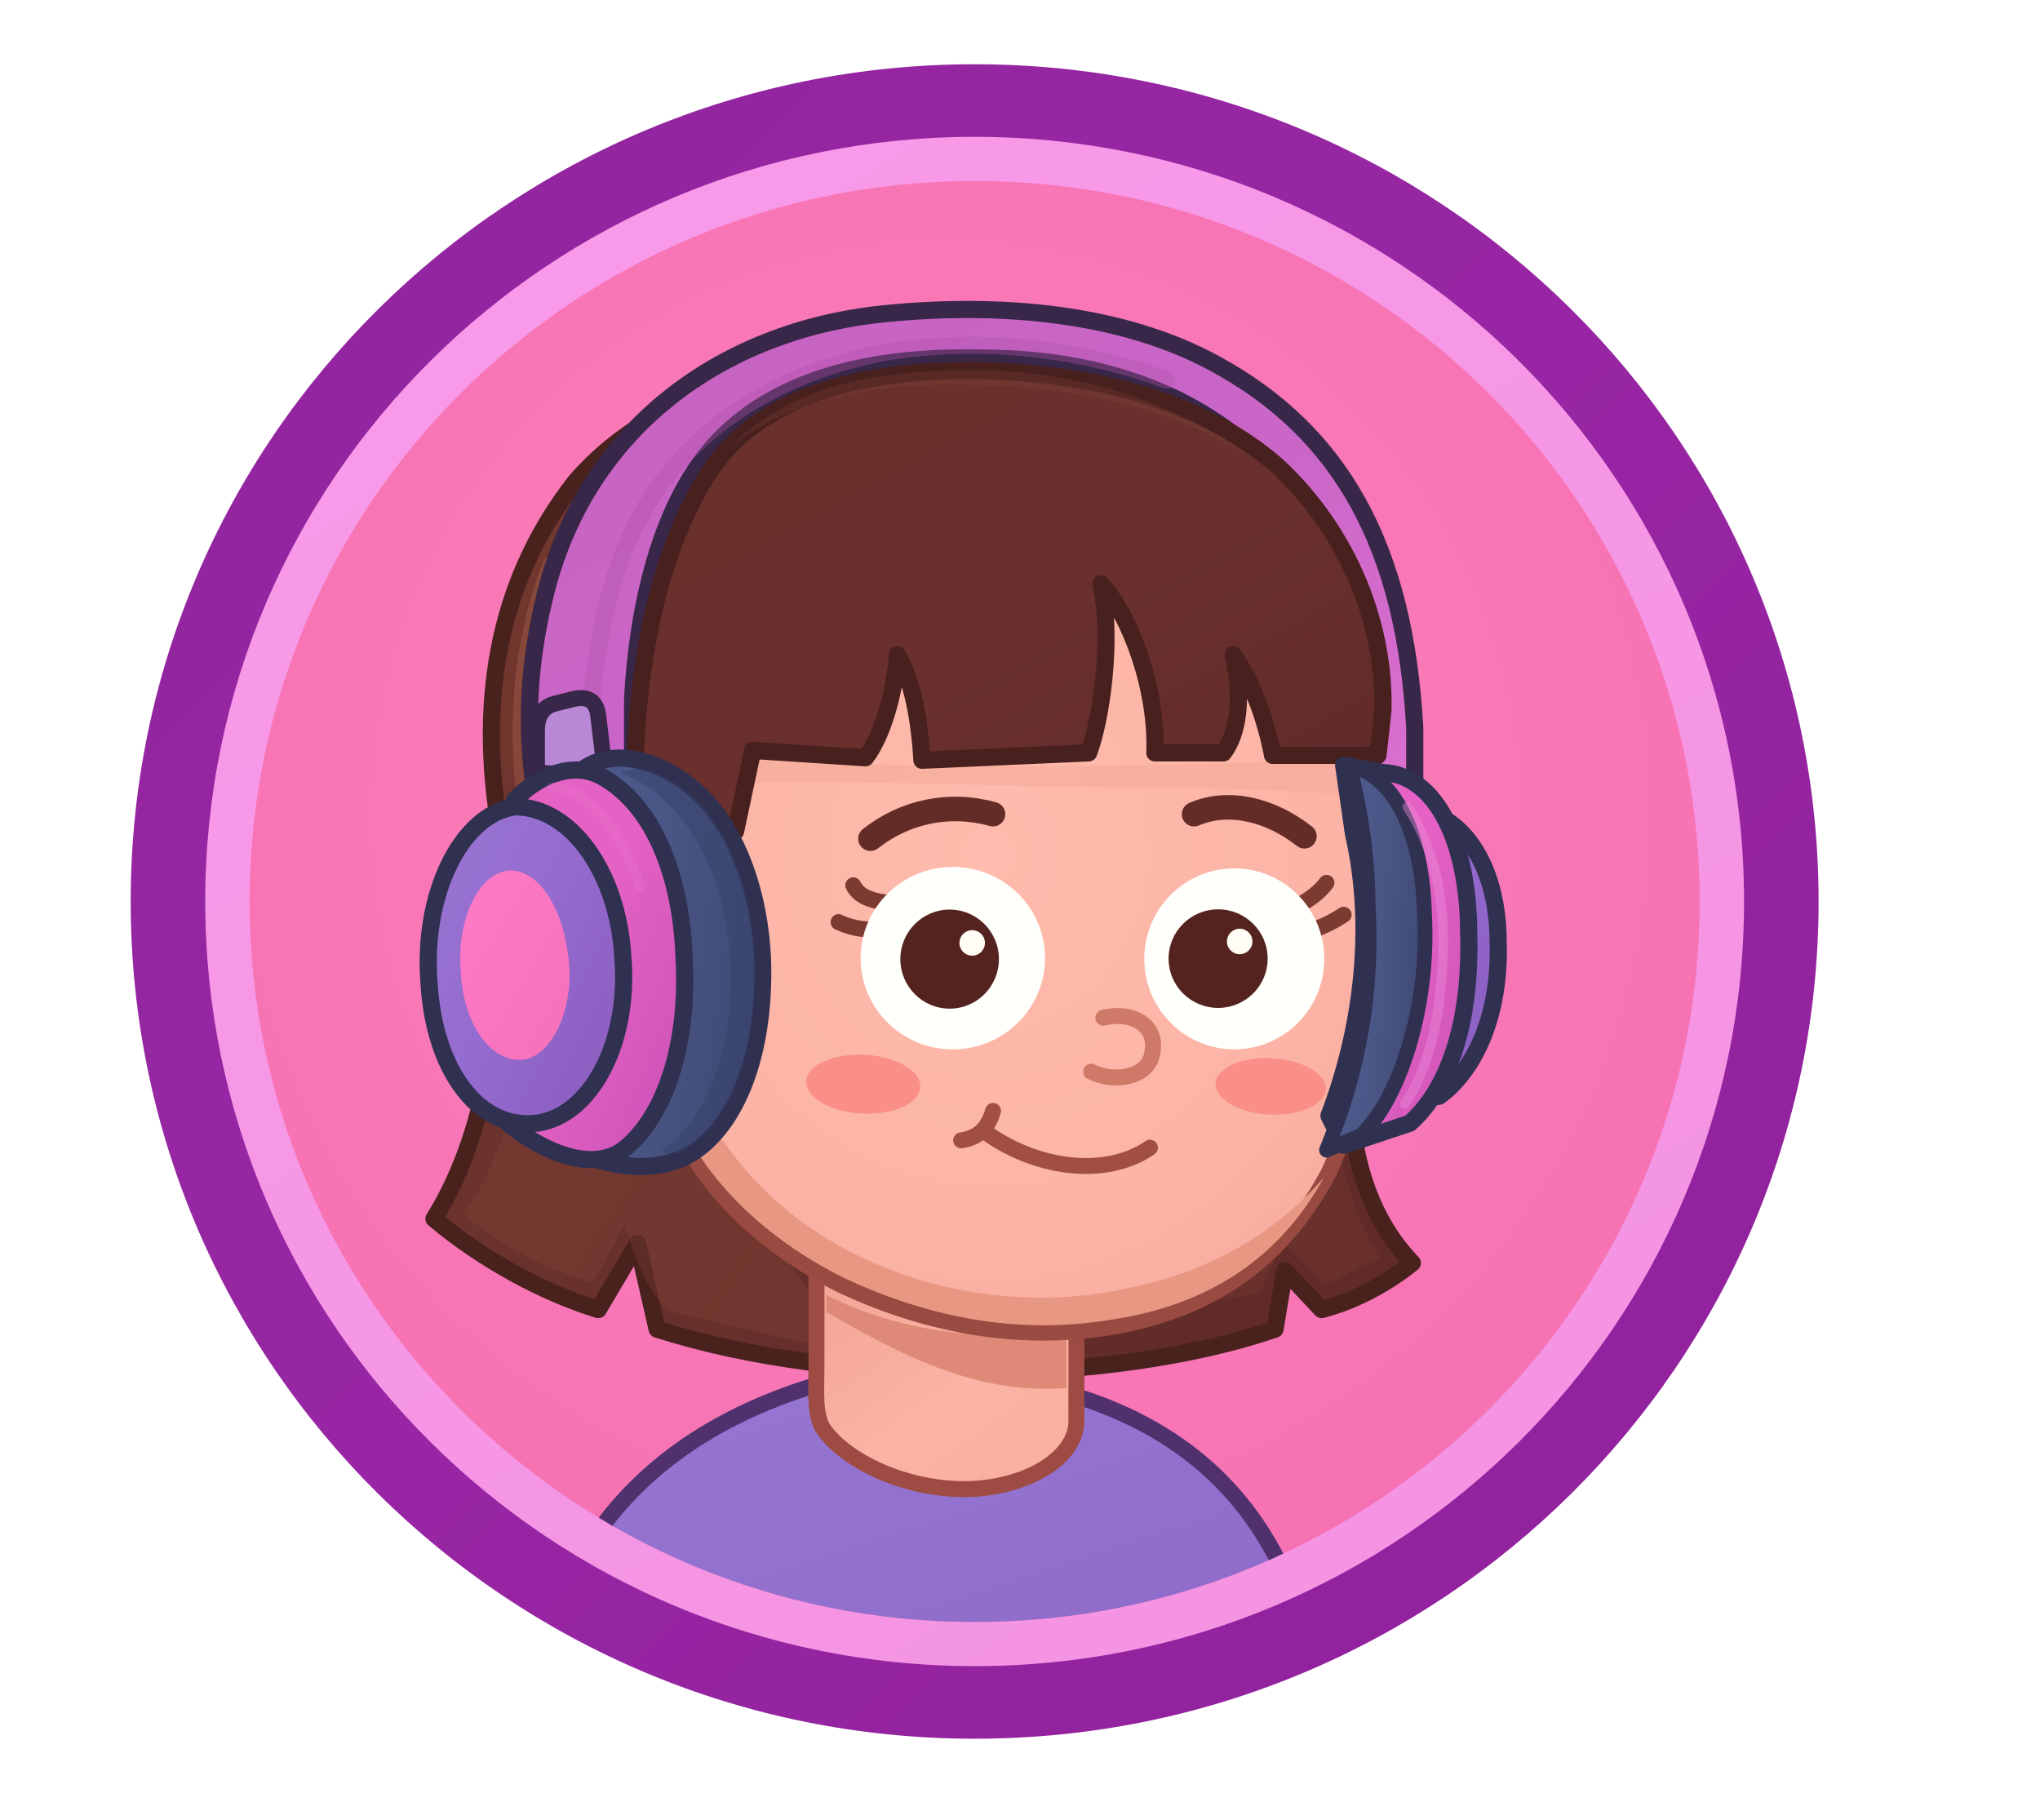
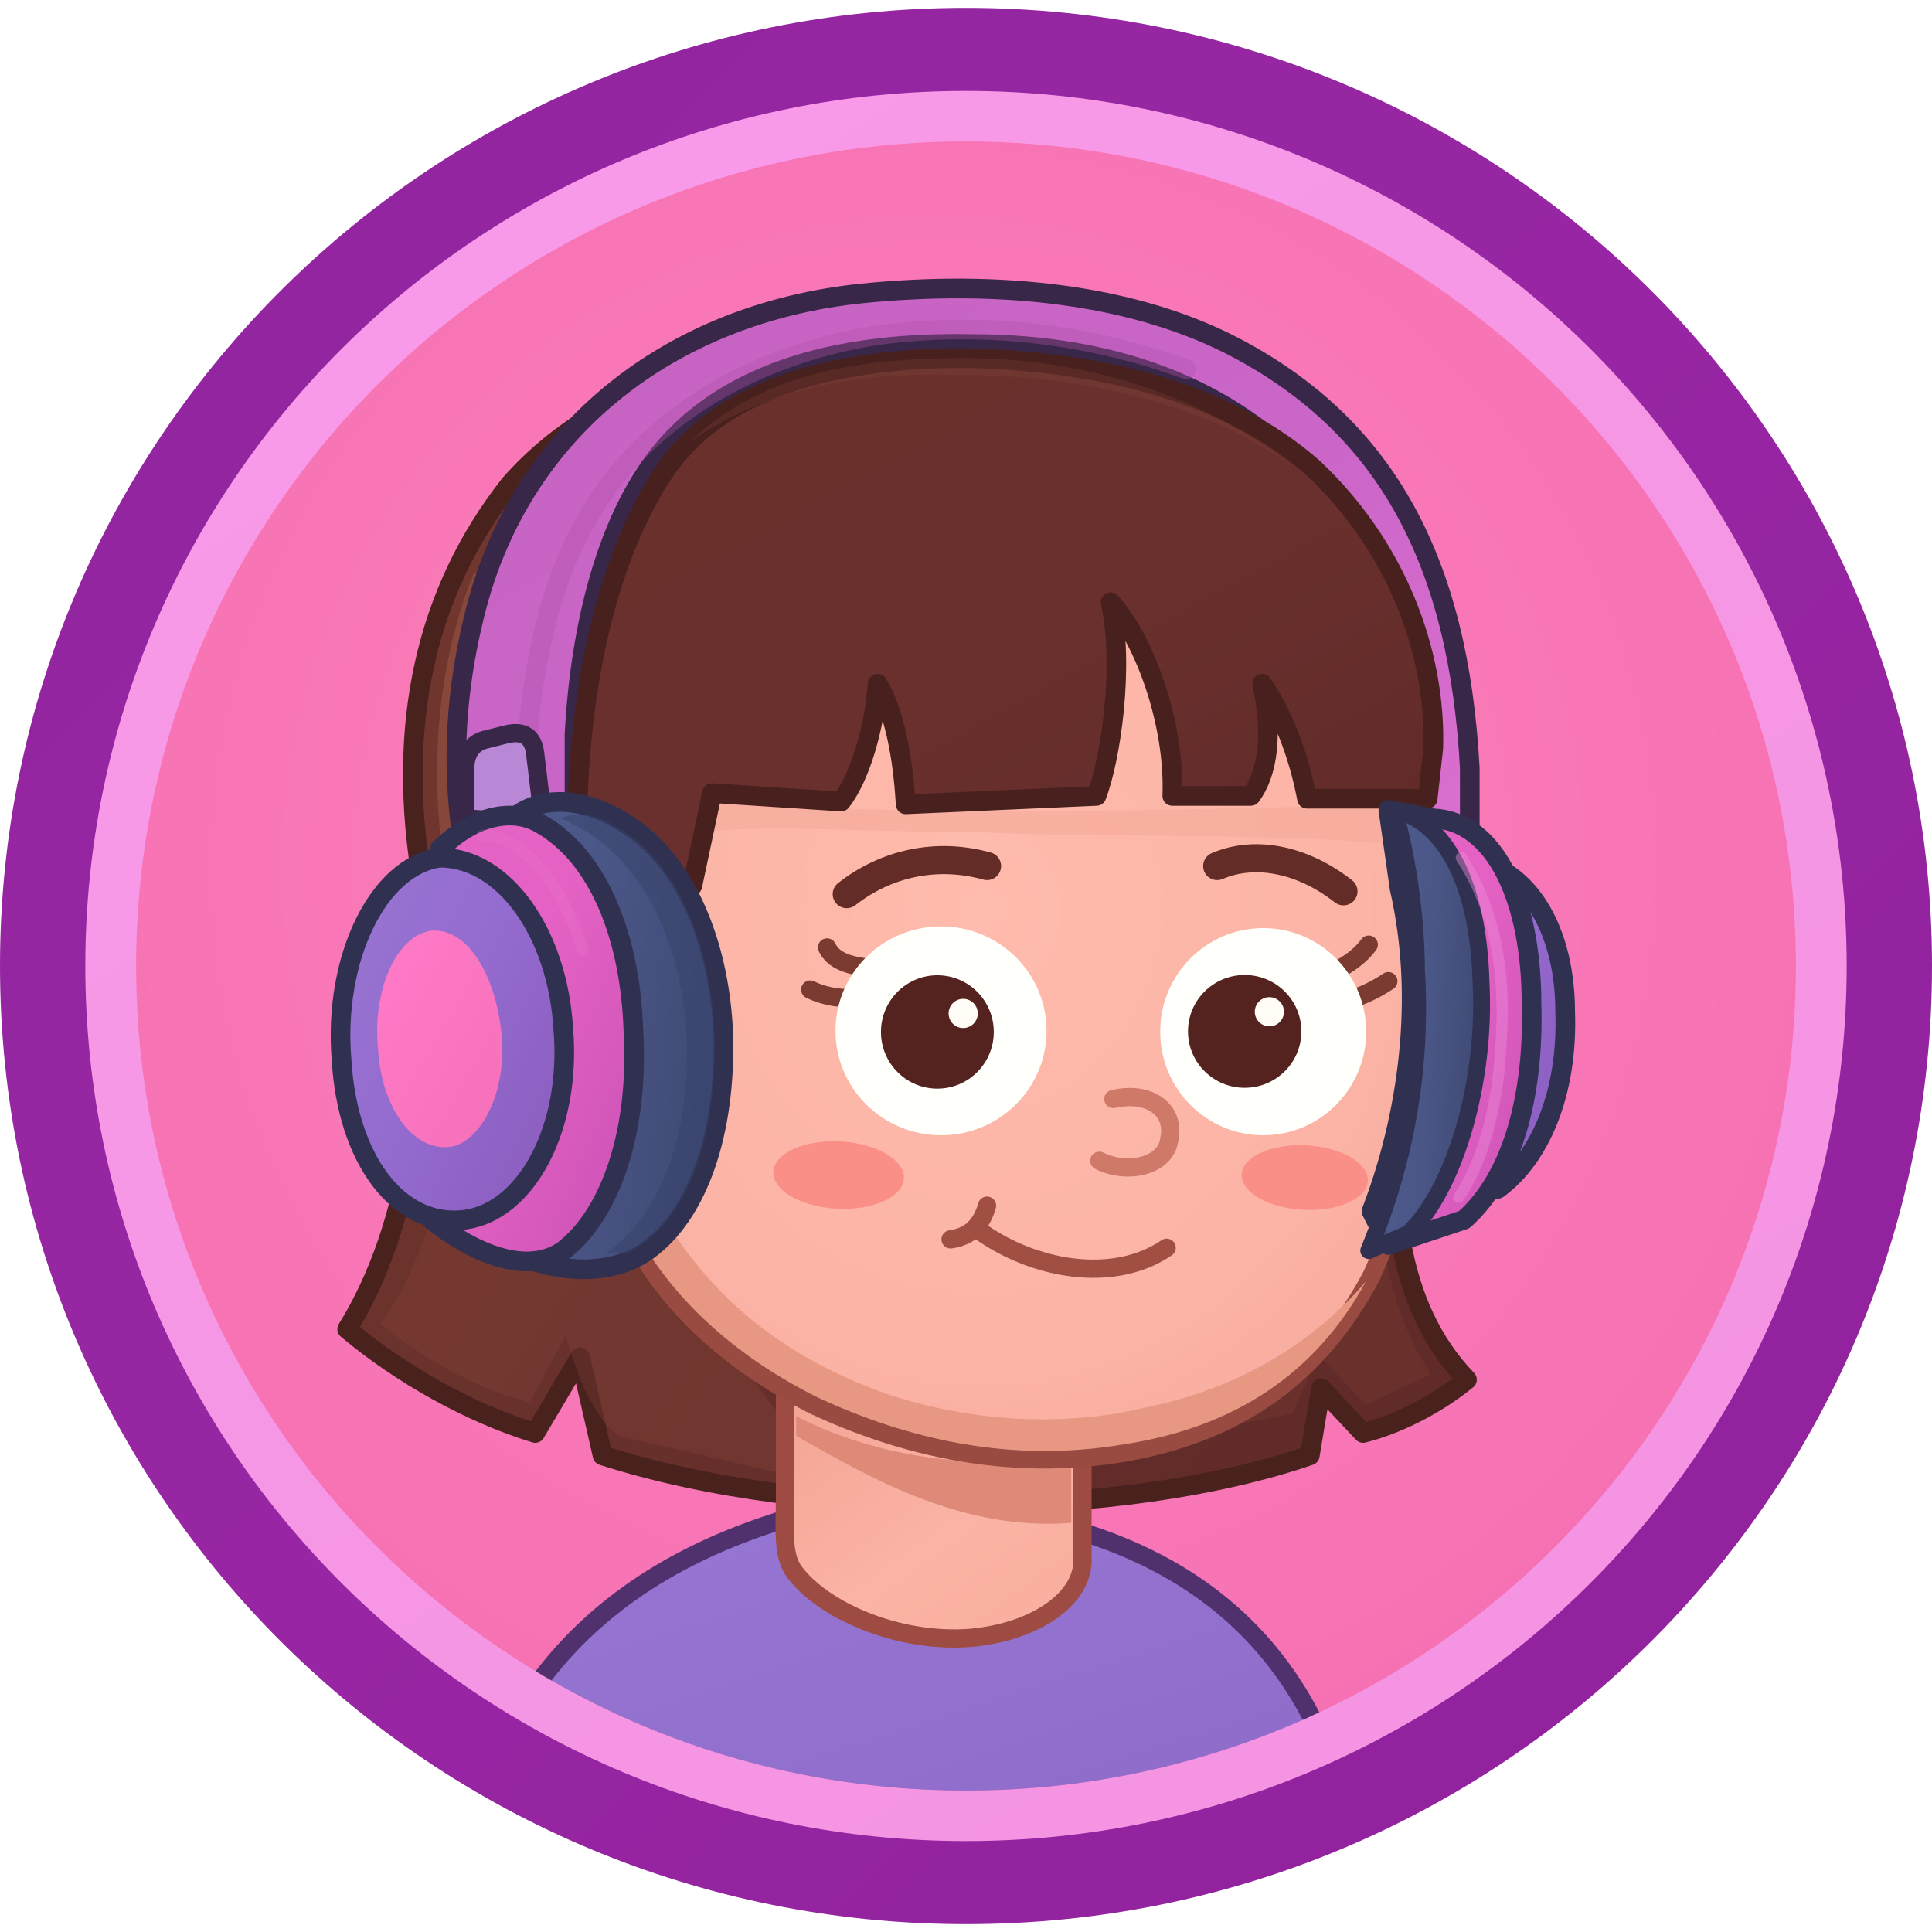
- <svg xmlns="http://www.w3.org/2000/svg" viewBox="0 0 832 742" role="img" aria-labelledby="headphones-title headphones-description">
+ <svg xmlns="http://www.w3.org/2000/svg" viewBox="53.3 23.4 688.4 688.4" role="img" aria-labelledby="headphones-title headphones-description">
  <defs>
    <linearGradient id="frame-purple" x1="0%" y1="0%" x2="100%" y2="100%">
      <stop offset="0" stop-color="#92259e" />
      <stop offset=".5" stop-color="#9826a4" />
      <stop offset="1" stop-color="#90209b" />
    </linearGradient>
    <linearGradient id="frame-pink" x1="0%" y1="0%" x2="65%" y2="100%">
      <stop offset="0" stop-color="#f99bea" />
      <stop offset="1" stop-color="#f494e3" />
    </linearGradient>
    <radialGradient id="background-rose" cx="48%" cy="44%" r="71%">
      <stop offset="0" stop-color="#fb80ba" />
      <stop offset=".65" stop-color="#f875b5" />
      <stop offset="1" stop-color="#f36caf" />
    </radialGradient>
    <linearGradient id="hair-brown" x1="0%" y1="0%" x2="85%" y2="100%">
      <stop offset="0" stop-color="#6b302c" />
      <stop offset=".58" stop-color="#69302d" />
      <stop offset="1" stop-color="#612a29" />
    </linearGradient>
    <linearGradient id="hair-back-brown" x1="0%" y1="0%" x2="100%" y2="70%">
      <stop offset="0" stop-color="#74392f" />
      <stop offset=".55" stop-color="#69312c" />
      <stop offset="1" stop-color="#612b29" />
    </linearGradient>
    <linearGradient id="headband-pink" x1="0%" y1="0%" x2="100%" y2="100%">
      <stop offset="0" stop-color="#c663c1" />
      <stop offset=".55" stop-color="#ca66c8" />
      <stop offset="1" stop-color="#dd70d0" />
    </linearGradient>
    <radialGradient id="skin-peach" cx="47%" cy="40%" r="75%">
      <stop offset="0" stop-color="#ffbbad" />
      <stop offset=".68" stop-color="#fbb3a5" />
      <stop offset="1" stop-color="#f4a698" />
    </radialGradient>
    <linearGradient id="neck-peach" x1="0%" y1="0%" x2="85%" y2="100%">
      <stop offset="0" stop-color="#f3a393" />
      <stop offset=".6" stop-color="#fab3a5" />
      <stop offset="1" stop-color="#f9af9f" />
    </linearGradient>
    <linearGradient id="shirt-purple" x1="0%" y1="0%" x2="75%" y2="100%">
      <stop offset="0" stop-color="#9777d4" />
      <stop offset="1" stop-color="#8f6bc9" />
    </linearGradient>
    <linearGradient id="headphone-cushion" x1="0%" y1="0%" x2="100%" y2="20%">
      <stop offset="0" stop-color="#505e91" />
      <stop offset=".6" stop-color="#4a5686" />
      <stop offset="1" stop-color="#414b77" />
    </linearGradient>
    <linearGradient id="headphone-shell" x1="0%" y1="0%" x2="100%" y2="80%">
      <stop offset="0" stop-color="#e363c2" />
      <stop offset=".5" stop-color="#e562c4" />
      <stop offset="1" stop-color="#ce54b7" />
    </linearGradient>
    <linearGradient id="earcup-purple" x1="0%" y1="0%" x2="100%" y2="80%">
      <stop offset="0" stop-color="#9876d2" />
      <stop offset=".55" stop-color="#946ace" />
      <stop offset="1" stop-color="#8b5dbf" />
    </linearGradient>
    <linearGradient id="earcup-pink" x1="0%" y1="0%" x2="100%" y2="100%">
      <stop offset="0" stop-color="#ff7bc8" />
      <stop offset="1" stop-color="#f570b9" />
    </linearGradient>
    <clipPath id="avatar-clip">
      <ellipse cx="397.5" cy="367.6" rx="295.7" ry="293.8" />
    </clipPath>
  </defs>
  <g id="outer-ring">
    <ellipse cx="397.5" cy="367.6" rx="344.2" ry="341.4" fill="url(#frame-purple)" />
  </g>
  <g id="inner-ring">
    <ellipse cx="397.5" cy="367.6" rx="313.8" ry="311.8" fill="url(#frame-pink)" />
  </g>
  <g id="avatar-background">
    <ellipse cx="397.5" cy="367.6" rx="295.7" ry="293.8" fill="url(#background-rose)" />
  </g>
  <g id="portrait" clip-path="url(#avatar-clip)" stroke-linecap="round" stroke-linejoin="round">
    <g id="hair-back" fill="url(#hair-back-brown)" stroke="#49211d" stroke-width="7">
      <path d="M204 339C194 282 205 234 235 196 270 156 329 144 385 148 458 144 521 179 546 242 564 287 557 346 553 397 546 449 551 489 576 515 565 524 551 531 539 534L524 518 520 542C453 565 343 566 268 542L260 507 244 534C221 527 196 513 177 497 200 460 207 407 204 339Z" />
      <path d="M222 228C211 255 206 290 211 328L219 364 232 317C223 285 225 255 241 217Z" fill="#945040" stroke="none" opacity=".65" />
      <path d="M211 446C205 464 199 482 189 495 207 510 226 519 242 523L255 499C259 516 267 531 274 535L330 548 332 529 285 466Z" fill="#854337" stroke="none" opacity=".35" />
      <path d="M439 542 514 527 523 506 540 524 563 513C551 494 546 474 545 451L511 478Z" fill="#7d3d33" stroke="none" opacity=".3" />
    </g>
    <g id="shirt">
      <path d="M239 632C259 600 290 578 332 565 358 558 414 559 438 569 477 581 506 604 523 640L532 689 233 688Z" fill="url(#shirt-purple)" stroke="#50316e" stroke-width="6.5" />
    </g>
    <g id="neck">
      <path d="M333 516 439 531 439 578C440 593 422 605 399 607 373 609 346 597 336 583 332 577 333 568 333 556Z" fill="url(#neck-peach)" stroke="#9e4c43" stroke-width="6.5" />
      <path d="M337 528C364 542 400 548 435 542L435 566C397 569 365 551 337 535Z" fill="#df8a78" />
    </g>
    <g id="headband" stroke="#382748" stroke-width="7">
      <path d="M218 322C214 294 216 269 222 244 238 176 293 135 360 128 409 123 458 128 495 148 547 176 573 223 577 297L577 341 560 348 553 310C557 264 546 224 521 194 492 161 449 146 400 146 354 145 315 155 291 182 269 207 260 248 258 285L258 317Z" fill="url(#headband-pink)" />
      <path d="M240 310C241 267 248 229 267 201 289 168 327 149 365 143 407 137 446 144 476 155" fill="none" stroke="#b151ad" stroke-width="7" opacity=".36" />
      <path id="left-headband-slider" d="M219 315 219 298Q219 289 226 287L234 285Q243 283 244 292L247 317Z" fill="#b887d5" stroke-width="6.5" />
    </g>
    <g id="face">
      <path d="M303 240C345 210 473 210 547 240 554 291 558 350 558 378 560 413 555 450 542 478 523 514 494 534 454 541 413 548 375 539 343 524 310 507 286 484 274 454 263 426 263 391 273 362Z" fill="url(#skin-peach)" stroke="#994b42" stroke-width="6.5" />
      <path d="M278 433C297 481 330 506 369 520 399 530 432 532 461 525 496 518 522 501 540 480 522 513 493 532 454 538 413 545 376 536 344 521 312 505 287 481 275 452Z" fill="#e89783" />
      <path d="M302 308C347 314 453 313 546 310L549 324C497 320 447 322 404 320 365 320 327 317 300 320Z" fill="#f5ab9b" opacity=".65" />
    </g>
    <g id="hair" fill="url(#hair-brown)" stroke="#48201d" stroke-width="7">
      <path d="M259 313C260 269 269 222 291 190 313 159 357 151 397 151 443 152 489 162 521 190 551 218 565 256 564 290L562 308 519 308C516 292 510 277 503 267 507 285 505 299 499 307L471 307C472 281 461 251 449 238 454 261 449 294 444 307L376 310C375 293 372 277 366 267 365 282 360 300 353 309L307 306 300 339 278 350Z" />
      <path d="M299 181C327 161 361 156 395 157 440 157 485 168 514 190 484 165 441 151 397 151 357 151 324 157 299 181Z" fill="#814339" stroke="none" opacity=".3" />
    </g>
    <g id="eyebrows" fill="none" stroke="#632c26" stroke-width="10">
      <path d="M355 342C369 331 387 327 405 332" />
      <path d="M487 332C501 326 518 330 532 341" />
    </g>
    <g id="eyelashes" fill="none" stroke="#7b3b30" stroke-width="6.5">
      <path d="M361 368C354 367 350 365 348 361M355 379C349 379 344 377 342 376" />
      <path d="M528 370C534 367 538 364 541 360M533 380C540 378 545 375 548 373" />
    </g>
    <g id="eyes">
      <ellipse cx="388.6" cy="390.7" rx="37.6" ry="37.2" fill="#fffffb" />
      <ellipse cx="503.4" cy="391" rx="36.7" ry="36.9" fill="#fffffb" />
      <ellipse cx="387.3" cy="391.1" rx="20.1" ry="20.2" fill="#55231f" />
      <ellipse cx="496.8" cy="390.9" rx="20.2" ry="20.1" fill="#55231f" />
      <circle cx="396.5" cy="384.5" r="5.2" fill="#fffdf5" />
      <circle cx="505.6" cy="383.9" r="5.2" fill="#fffdf5" />
    </g>
    <g id="cheeks" fill="#fa8f87">
      <ellipse cx="352.1" cy="442.1" rx="23.3" ry="12" transform="rotate(3 352.1 442.1)" />
      <ellipse cx="518.2" cy="443" rx="22.5" ry="11.5" transform="rotate(3 518.2 443)" />
    </g>
    <g id="nose" fill="none" stroke="#cf7968" stroke-width="6.5">
      <path d="M450 415C463 412 472 419 470 429 469 439 455 442 445 437" />
    </g>
    <g id="mouth" fill="none" stroke="#a24f43" stroke-width="6.5">
      <path d="M401 461C421 476 450 481 469 468" />
      <path d="M392 465C399 464 403 460 405 453" />
    </g>
    <g id="headphones" stroke="#303051" stroke-width="7">
      <g id="right-earcup">
        <path d="M578 330C598 333 611 355 611 384 612 413 602 436 587 447L574 449 562 377Z" fill="url(#earcup-purple)" />
        <path d="M564 315C586 316 599 344 599 381 600 414 592 443 575 458L548 467 542 455C555 421 561 379 552 340L548 312Z" fill="url(#headphone-shell)" />
        <path d="M550 312C568 316 580 338 581 373 583 410 571 448 555 463L541 469C555 435 560 402 558 369 558 348 554 325 550 312Z" fill="url(#headphone-cushion)" stroke-width="6" />
        <path d="M574 329C587 349 590 373 588 397 587 418 581 439 573 450" fill="none" stroke="#ed8ad9" stroke-width="4" opacity=".43" />
      </g>
      <g id="left-earcup">
        <path id="left-cushion" d="M236 315C248 305 265 309 278 318 300 333 310 364 311 392 312 427 302 456 284 469 270 479 249 477 232 468L204 435 204 353Z" fill="url(#headphone-cushion)" />
        <path d="M253 315C283 327 297 362 298 395 299 429 288 457 269 470L277 470C299 458 308 430 308 394 307 361 295 330 273 318 266 314 260 312 253 315Z" fill="#364169" stroke="none" opacity=".5" />
        <path id="left-shell" d="M210 326C222 314 236 311 246 317 267 329 278 358 279 391 281 426 271 456 254 469 241 478 222 470 207 458L195 397Z" fill="url(#headphone-shell)" />
        <path d="M225 321C241 321 255 342 261 362" fill="none" stroke="#f385d7" stroke-width="4" opacity=".15" />
        <path id="left-earcup-face" d="M210 329C233 329 252 356 254 390 257 425 241 455 219 458 195 461 177 436 175 401 172 365 188 332 210 329Z" fill="url(#earcup-purple)" />
        <path id="left-earcup-center" d="M207 355C220 354 230 371 232 392 234 412 225 430 214 432 200 434 189 417 188 397 186 377 194 357 207 355Z" fill="url(#earcup-pink)" stroke="none" />
      </g>
    </g>
  </g>
</svg>
